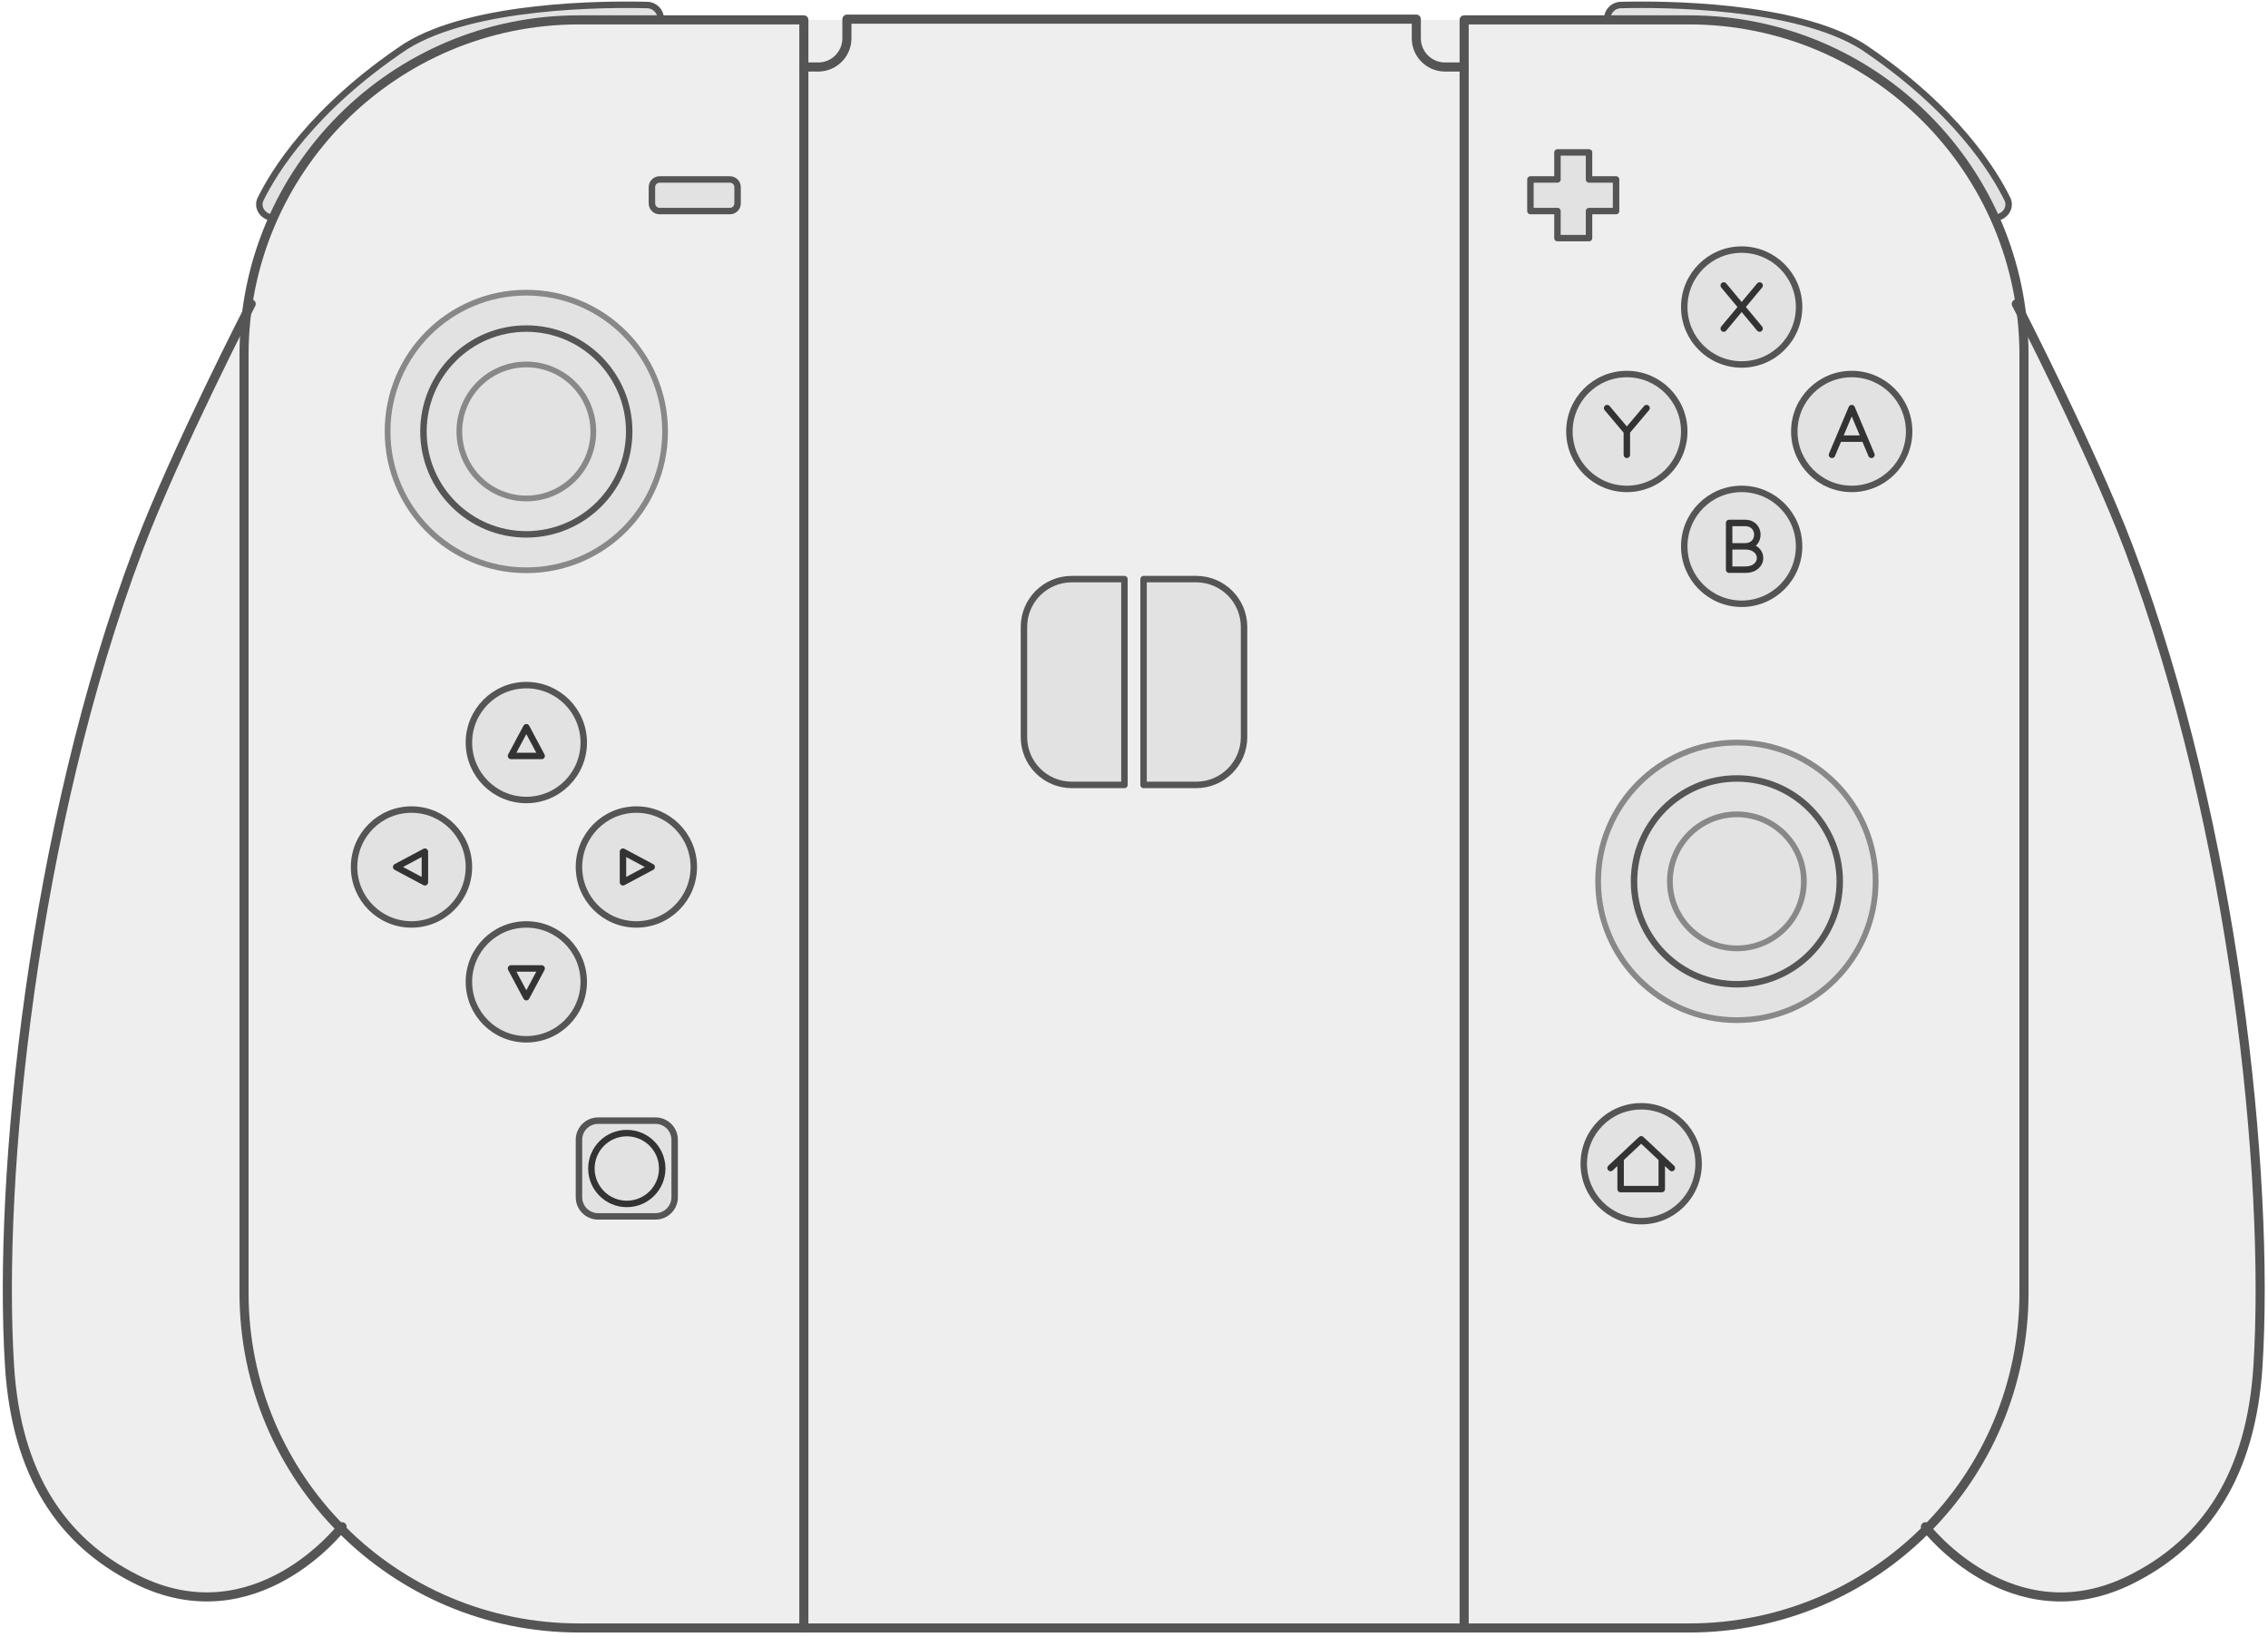
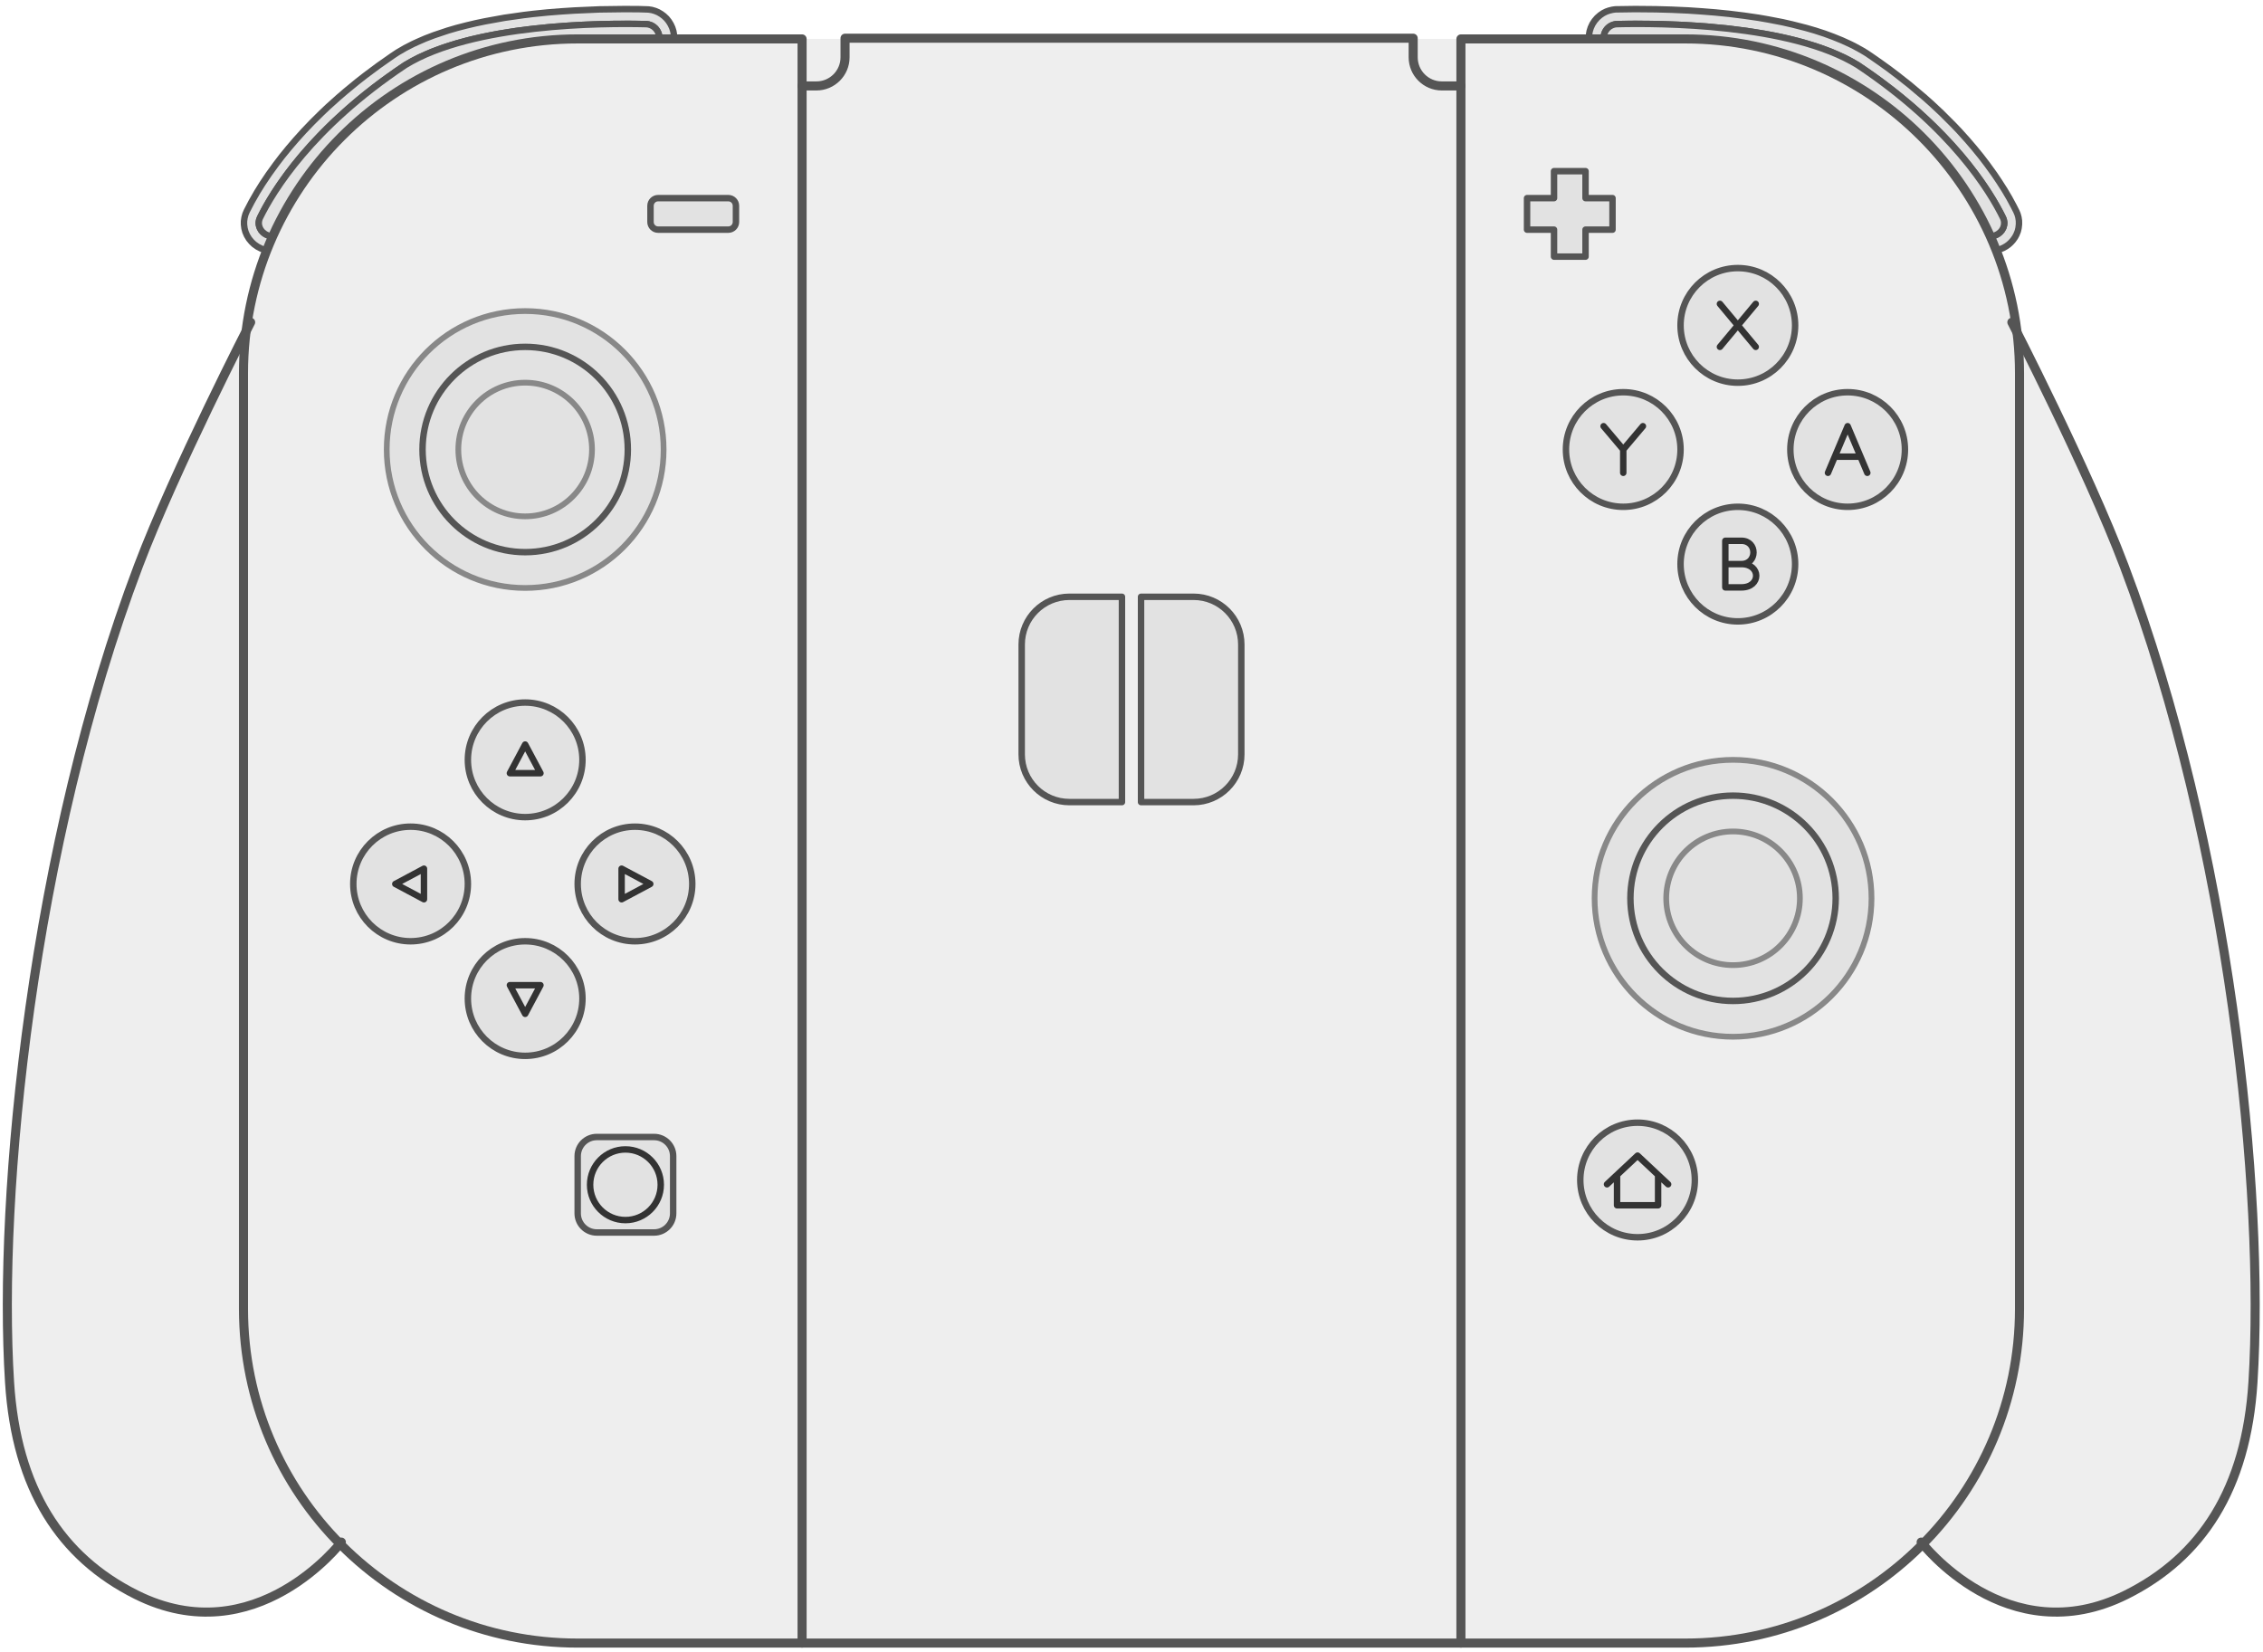
- <svg xmlns="http://www.w3.org/2000/svg" viewBox="0 0 474 342">
+ <svg xmlns="http://www.w3.org/2000/svg" viewBox="0 -4 474 346">
  <style>
/* preview only: platforms map these classes to theme tokens */
.ol{fill:none;stroke:#555;stroke-width:1.9;stroke-linejoin:round;stroke-linecap:round}
.body-fill{fill:#eee;stroke:none}
.key{fill:#e2e2e2;stroke:#555;stroke-width:1.35;stroke-linejoin:round}
.well{fill:#e2e2e2;stroke:#888;stroke-width:1.2}
.stick{fill:#e2e2e2;stroke:#555;stroke-width:1.35}
.cap{fill:#e2e2e2;stroke:#888;stroke-width:1.2}
.glyph{fill:none;stroke:#333;stroke-width:1.35;stroke-linecap:round;stroke-linejoin:round}
</style>
+   <path id="LeftTrigger" class="key" d="M57.11 45.71L55.6 45.06L55.17 44.75L54.76 44.33L54.43 43.77L54.25 43.23L54.21 42.88L54.2 42.59L54.3 42.01L54.61 41.3L55.44 39.71L56.29 38.22L57.31 36.56L58.19 35.21L59.18 33.78L60.28 32.26L61.5 30.68L62.83 29.03L64.3 27.32L65.89 25.56L67.03 24.36L68.85 22.53L70.14 21.28L72.92 18.75L75.18 16.82L76.78 15.53L78.44 14.23L80.18 12.92L82.93 10.96L84.85 9.65L86.31 8.81L87.84 8.02L90.29 6.93L92.88 5.97L95.59 5.11L98.39 4.35L101.27 3.69L104.19 3.12L108.13 2.49L111.07 2.11L114.95 1.7L117.78 1.47L121.42 1.24L124.85 1.1L128.74 1.01L132.11 1L135.37 1.05L135.9 1.13L136.47 1.33L136.91 1.6L137.35 1.99L137.7 2.47L137.95 3.01L138.07 3.52L138.11 4.15L141.21 4.15L141.17 3.32L141.04 2.55L140.81 1.81L140.49 1.12L140.09 0.47L139.62 -0.12L139.07 -0.64L138.52 -1.05L137.86 -1.44L137.21 -1.71L136.53 -1.91L135.81 -2.02L133.88 -2.08L130.84 -2.1L125.57 -2.03L120.34 -1.8L117.55 -1.62L114.68 -1.39L111.72 -1.09L109.72 -0.85L105.66 -0.27L101.62 0.46L99.61 0.88L97.63 1.35L95.66 1.86L93.78 2.41L90.92 3.37L89.09 4.07L87.39 4.81L86.46 5.24L84.86 6.06L83.26 6.99L82.12 7.75L79.27 9.75L76.57 11.76L74.84 13.11L72.43 15.09L70.87 16.43L68.71 18.37L67.33 19.68L65.4 21.59L63.63 23.44L61.96 25.29L60.46 27.04L59.05 28.77L57.79 30.42L56.3 32.48L54.99 34.43L53.86 36.24L52.72 38.23L51.69 40.21L51.41 40.87L51.22 41.58L51.11 42.32L51.11 43.03L51.21 43.82L51.41 44.57L51.72 45.29L52.15 46.01L52.69 46.66L53.25 47.19L53.95 47.68L54.65 48.04L55.92 48.57Z" />
+   <path id="RightTrigger" class="key" d="M335.89 4.15L335.92 3.6L336.03 3.08L336.23 2.6L336.56 2.1L336.97 1.69L337.4 1.4L337.88 1.19L338.4 1.07L339.66 1.03L342.52 1L347.54 1.05L352.58 1.24L357.15 1.54L361.95 1.99L365.87 2.49L369.81 3.12L371.76 3.49L373.7 3.9L375.61 4.35L377.49 4.84L380.23 5.67L382 6.28L383.71 6.93L386.16 8.02L387.69 8.81L389.15 9.65L392.01 11.61L393.82 12.92L396.4 14.88L398.03 16.18L400.34 18.11L401.8 19.39L403.86 21.28L405.15 22.53L406.97 24.36L408.11 25.56L409.7 27.32L411.17 29.03L412.5 30.68L413.72 32.26L414.82 33.78L415.81 35.21L416.69 36.56L417.47 37.82L418.36 39.36L419.24 41.01L419.68 41.94L419.79 42.52L419.8 42.81L419.76 43.16L419.6 43.71L419.28 44.27L418.89 44.7L418.47 45.02L418.12 45.2L416.89 45.71L418.08 48.57L419.64 47.91L420.18 47.6L420.69 47.24L421.21 46.77L421.66 46.26L422.06 45.69L422.35 45.15L422.64 44.43L422.8 43.75L422.89 42.96L422.88 42.23L422.77 41.51L422.59 40.87L422.36 40.32L421.83 39.26L420.86 37.47L419.88 35.81L418.71 33.98L417.7 32.48L416.21 30.42L414.95 28.77L413.54 27.04L412.04 25.29L410.39 23.46L409.21 22.22L406.65 19.66L404.6 17.74L403.13 16.43L399.99 13.78L397.45 11.78L395.67 10.43L393.79 9.08L391.88 7.75L390.88 7.08L389.95 6.52L388.38 5.66L387.47 5.21L385.8 4.45L384 3.72L382.16 3.04L380.22 2.41L378.29 1.85L375.38 1.11L373.36 0.65L370.34 0.07L368.32 -0.28L365.29 -0.72L362.3 -1.09L359.32 -1.39L356.45 -1.62L353.64 -1.81L350.11 -1.97L346.83 -2.06L342.5 -2.1L338.35 -2.04L337.71 -1.95L337.02 -1.78L336.43 -1.57L335.81 -1.26L335.17 -0.83L334.54 -0.28L334 0.35L333.54 1.05L333.19 1.81L332.96 2.55L332.83 3.32L332.79 4.15Z" />
  <path class="body-fill" d="M71.5 319C71.5 319 53.5 342.5 28.5 330C12.773 322.136 3.419 307.918 2 285.5C-0.5 246 6.86 172.917 29 114.5C36.691 94.208 52.5 63.5 52.5 63.5" />
  <path class="body-fill" d="M402.398 319C402.398 319 420.398 342.5 445.398 330C461.125 322.136 470.479 307.918 471.898 285.5C474.398 246 467.038 172.917 444.898 114.5C437.207 94.208 421.398 63.5 421.398 63.5" />
  <path class="body-fill" d="M168 4.152H121C82.34 4.152 51 35.492 51 74.152V270.152C51 308.812 82.34 340.152 121 340.152H168V4.152Z" />
  <path class="body-fill" d="M306 4.152H353C391.66 4.152 423 35.492 423 74.152V270.152C423 308.812 391.66 340.152 353 340.152H306V4.152Z" />
  <rect class="body-fill" x="168" y="4.15" width="138" height="336" />
  <path id="LeftBumper" class="key" d="M57.11 45.71L55.95 45.23C54.49 44.62 53.77 43 54.47 41.58C57.15 36.11 65.23 22.73 84.85 9.65C98.98 0.92 126.44 0.83 135.29 1.05C136.88 1.09 138.11 2.4 138.11 3.99L138.11 4.15L121 4.15C92.47 4.15 67.93 21.22 57.02 45.7Z" />
  <path id="RightBumper" class="key" d="M416.89 45.71L418.05 45.23C419.51 44.62 420.23 43 419.53 41.58C416.85 36.11 408.77 22.73 389.15 9.65C375.02 0.92 347.56 0.83 338.71 1.05C337.12 1.09 335.89 2.4 335.89 3.99L335.89 4.15L353 4.15C381.53 4.15 406.07 21.22 416.98 45.7Z" />
  <path class="ol" d="M168 4.152H121C82.34 4.152 51 35.492 51 74.152V270.152C51 308.812 82.34 340.152 121 340.152H168V4.152Z" />
  <path class="ol" d="M306 4.152H353C391.66 4.152 423 35.492 423 74.152V270.152C423 308.812 391.66 340.152 353 340.152H306V4.152Z" />
  <path class="ol" d="M71.5 319C71.5 319 53.5 342.5 28.5 330C12.773 322.136 3.419 307.918 2 285.5C-0.5 246 6.86 172.917 29 114.5C36.691 94.208 52.5 63.5 52.5 63.5" />
  <path class="ol" d="M402.398 319C402.398 319 420.398 342.5 445.398 330C461.125 322.136 470.479 307.918 471.898 285.5C474.398 246 467.038 172.917 444.898 114.5C437.207 94.208 421.398 63.5 421.398 63.5" />
  <path class="ol" d="M168 14H171C174.314 14 177 11.314 177 8V4H296V8C296 11.314 298.686 14 302 14H306" />
  <path class="ol" d="M168 340.152H306" />
  <path class="key" fill="none" d="M235 121H224C218.477 121 214 125.477 214 131V154C214 159.523 218.477 164 224 164H235V121Z" />
  <path class="key" fill="none" d="M239 121H250C255.523 121 260 125.477 260 131V154C260 159.523 255.523 164 250 164H239V121Z" />
  <circle class="well" cx="110" cy="90.152" r="29" />
  <circle class="well" cx="363" cy="184.152" r="29" />
  <g id="LeftThumbstick" data-travel="7">
    <circle class="stick" cx="110" cy="90.152" r="21.5" />
    <circle id="LeftThumbstickClick" class="cap" cx="110" cy="90.152" r="14" />
  </g>
  <g id="RightThumbstick" data-travel="7">
    <circle class="stick" cx="363" cy="184.152" r="21.5" />
    <circle id="RightThumbstickClick" class="cap" cx="363" cy="184.152" r="14" />
  </g>
  <path id="Menu" class="key" d="M325.5 31.85H332.1V37.5H337.75V44.1H332.1V49.75H325.5V44.1H319.85V37.5H325.5Z" />
  <rect id="View" class="key" x="136.25" y="37.5" width="17.9" height="6.6" rx="1.6" />
  <circle id="X" class="key" cx="364" cy="64.152" r="12" />
  <circle id="A" class="key" cx="387" cy="90.152" r="12" />
  <circle id="B" class="key" cx="364" cy="114.152" r="12" />
  <circle id="Y" class="key" cx="340" cy="90.152" r="12" />
  <path class="glyph" data-for="X" transform="translate(364 64.15)" d="M-3.75 -4.5L3.75 4.5M3.75 -4.5L-3.75 4.5" />
  <path class="glyph" data-for="A" transform="translate(387 90.15)" d="M-4.12 4.88L0 -4.88L4.12 4.88M-2.25 1.5H2.25" />
  <path class="glyph" data-for="B" transform="translate(364 114.15)" d="M-2.62 -4.88V4.88M-2.62 -4.88H0.75C4.12 -4.88 4.12 0 0.75 0H-2.62M0.75 0C4.88 0 4.88 4.88 0.75 4.88H-2.62" />
  <path class="glyph" data-for="Y" transform="translate(340 90.15)" d="M-4.12 -4.88L0 0L4.12 -4.88M0 0V4.88" />
  <circle id="DPadUp" class="key" cx="110" cy="155.152" r="12" />
  <circle id="DPadRight" class="key" cx="133" cy="181.152" r="12" />
  <circle id="DPadDown" class="key" cx="110" cy="205.152" r="12" />
  <circle id="DPadLeft" class="key" cx="86" cy="181.152" r="12" />
  <path class="glyph" data-for="DPadUp" transform="translate(110 155.15)" d="M0 -3.2L-3.2 2.8H3.2Z" />
  <path class="glyph" data-for="DPadRight" transform="translate(133 181.15)" d="M3.2 0L-2.8 -3.2V3.2Z" />
  <path class="glyph" data-for="DPadDown" transform="translate(110 205.15)" d="M0 3.2L-3.2 -2.8H3.2Z" />
  <path class="glyph" data-for="DPadLeft" transform="translate(86 181.15)" d="M-3.2 0L2.8 -3.2V3.2Z" />
  <rect class="key" fill="none" x="121" y="234.152" width="20" height="20" rx="4" />
  <circle class="glyph" cx="131" cy="244.152" r="7.4" />
  <circle class="key" fill="none" cx="343" cy="243.152" r="12" />
  <path class="glyph" transform="translate(343 243.152)" d="M-6.4 0.9L0 -5.1L6.4 0.9M-4.3 -0.7V5.3H4.3V-0.7" />
</svg>
